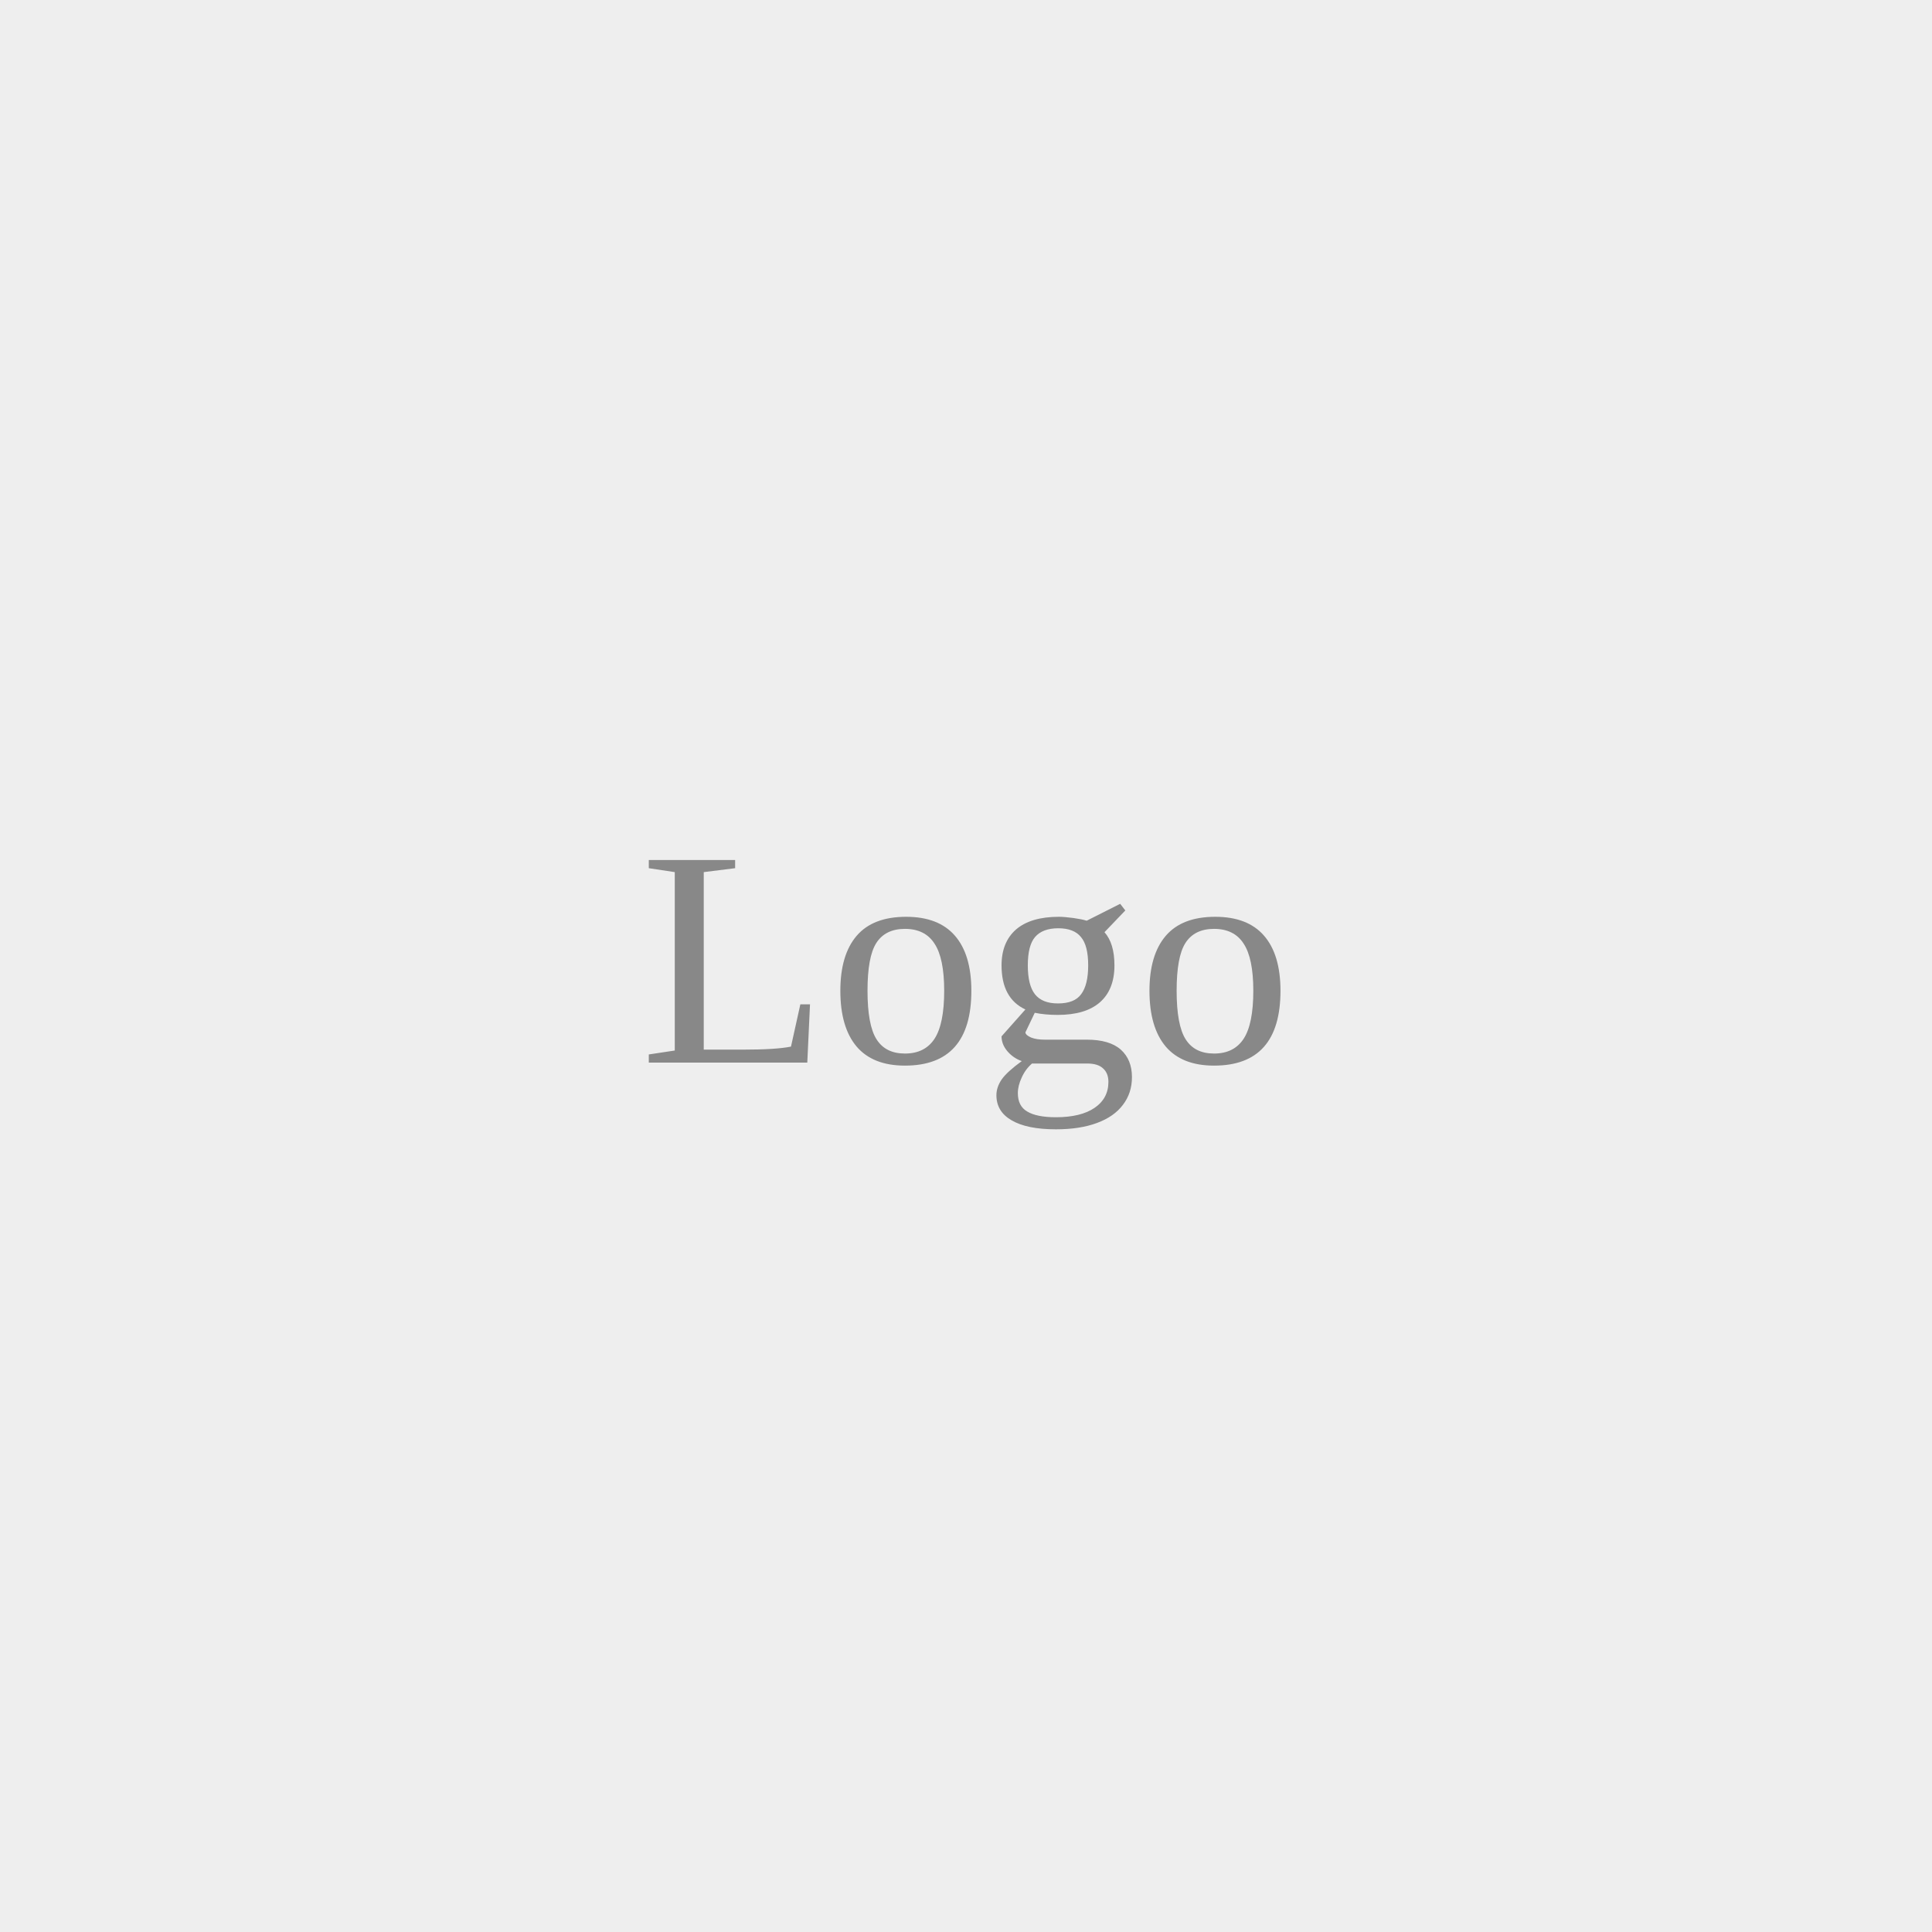
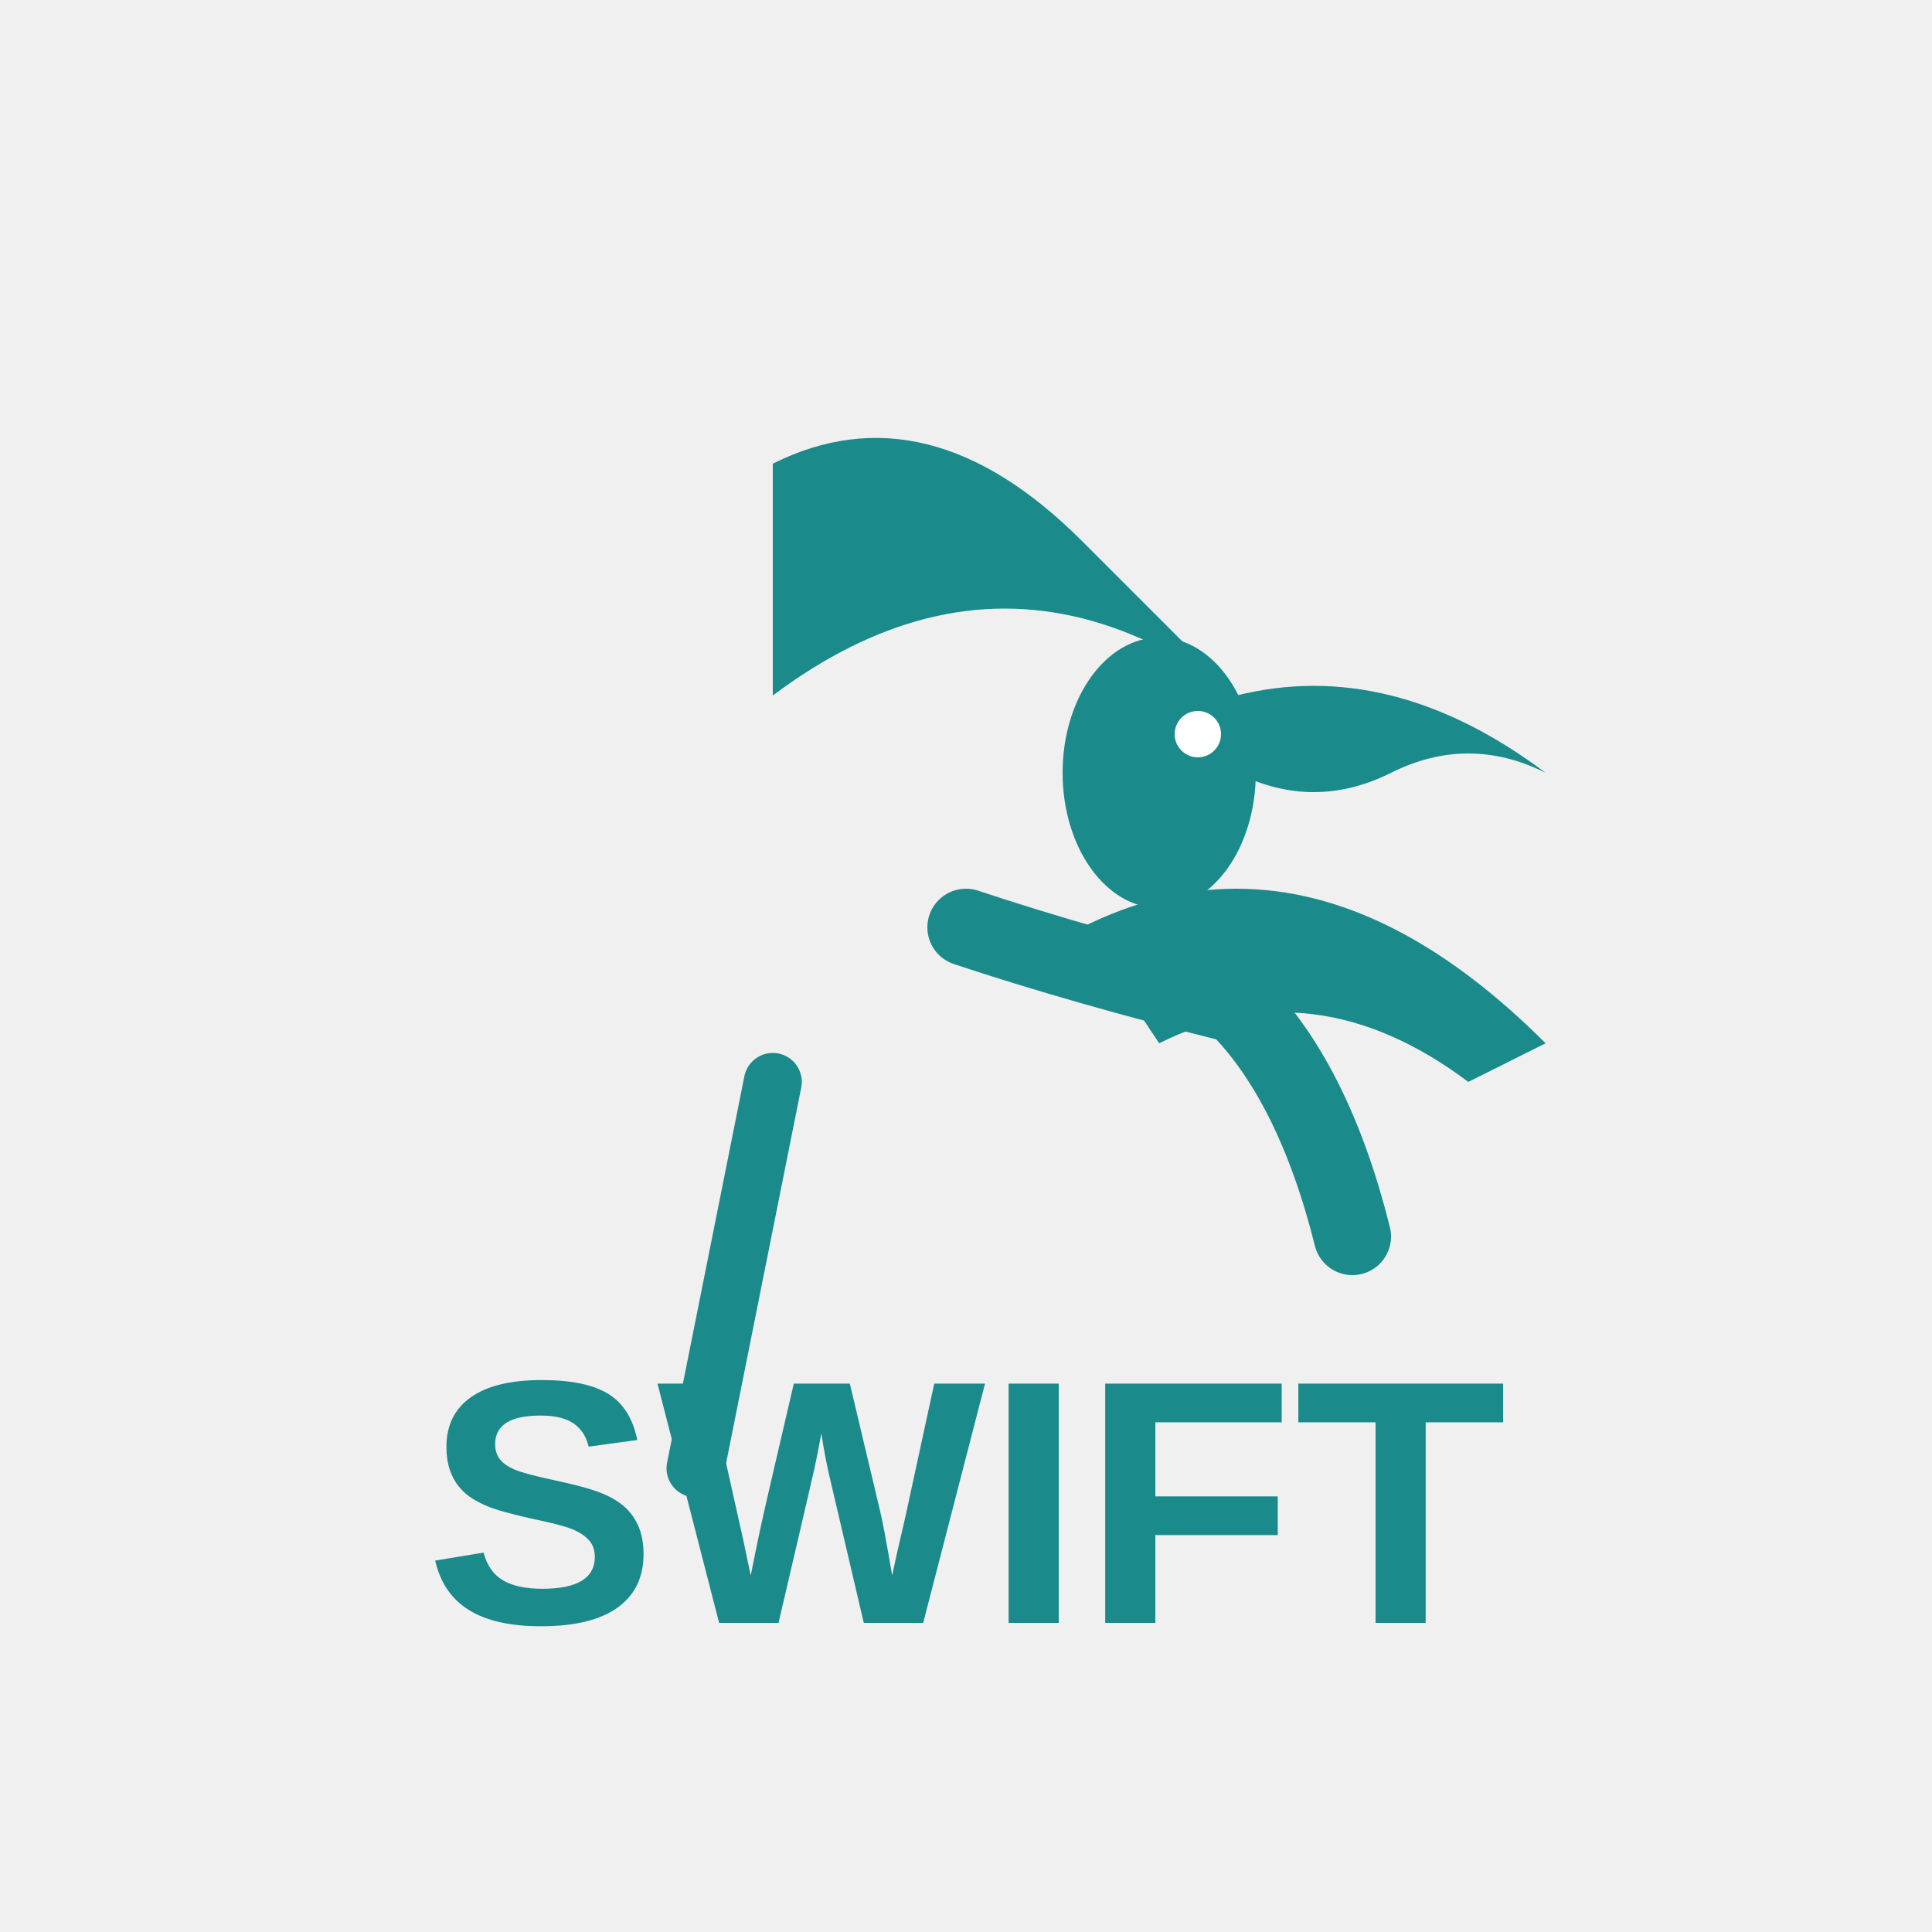
- <svg xmlns="http://www.w3.org/2000/svg" width="100" height="100">
-   <rect width="100" height="100" fill="#EEE" />
-   <text x="50" y="55" font-size="16" text-anchor="middle" fill="#888">Logo</text>
+ <svg xmlns="http://www.w3.org/2000/svg" viewBox="0 0 500 500">
+   <path d="M 200 120 Q 240 100 280 140 Q 300 160 320 180 Q 280 150 240 160 Q 220 165 200 180 Z" fill="#1B8A8B" />
+   <path d="M 320 180 Q 360 170 400 200 Q 380 190 360 200 Q 340 210 320 200 Z" fill="#1B8A8B" />
+   <path d="M 280 240 Q 320 220 360 240 Q 380 250 400 270 L 380 280 Q 340 250 300 270 Z" fill="#1B8A8B" />
+   <ellipse cx="300" cy="200" rx="25" ry="35" fill="#1B8A8B" />
+   <circle cx="310" cy="190" r="6" fill="#FFFFFF" />
+   <path d="M 250 240 Q 280 250 320 260 Q 340 280 350 320" stroke="#1B8A8B" stroke-width="20" stroke-linecap="round" fill="none" />
+   <path d="M 200 280 L 180 380" stroke="#1B8A8B" stroke-width="15" stroke-linecap="round" fill="none" />
+   <text x="250" y="420" font-family="Arial, sans-serif" font-size="90" font-weight="bold" text-anchor="middle" fill="#1B8A8B">SWIFT</text>
</svg>
